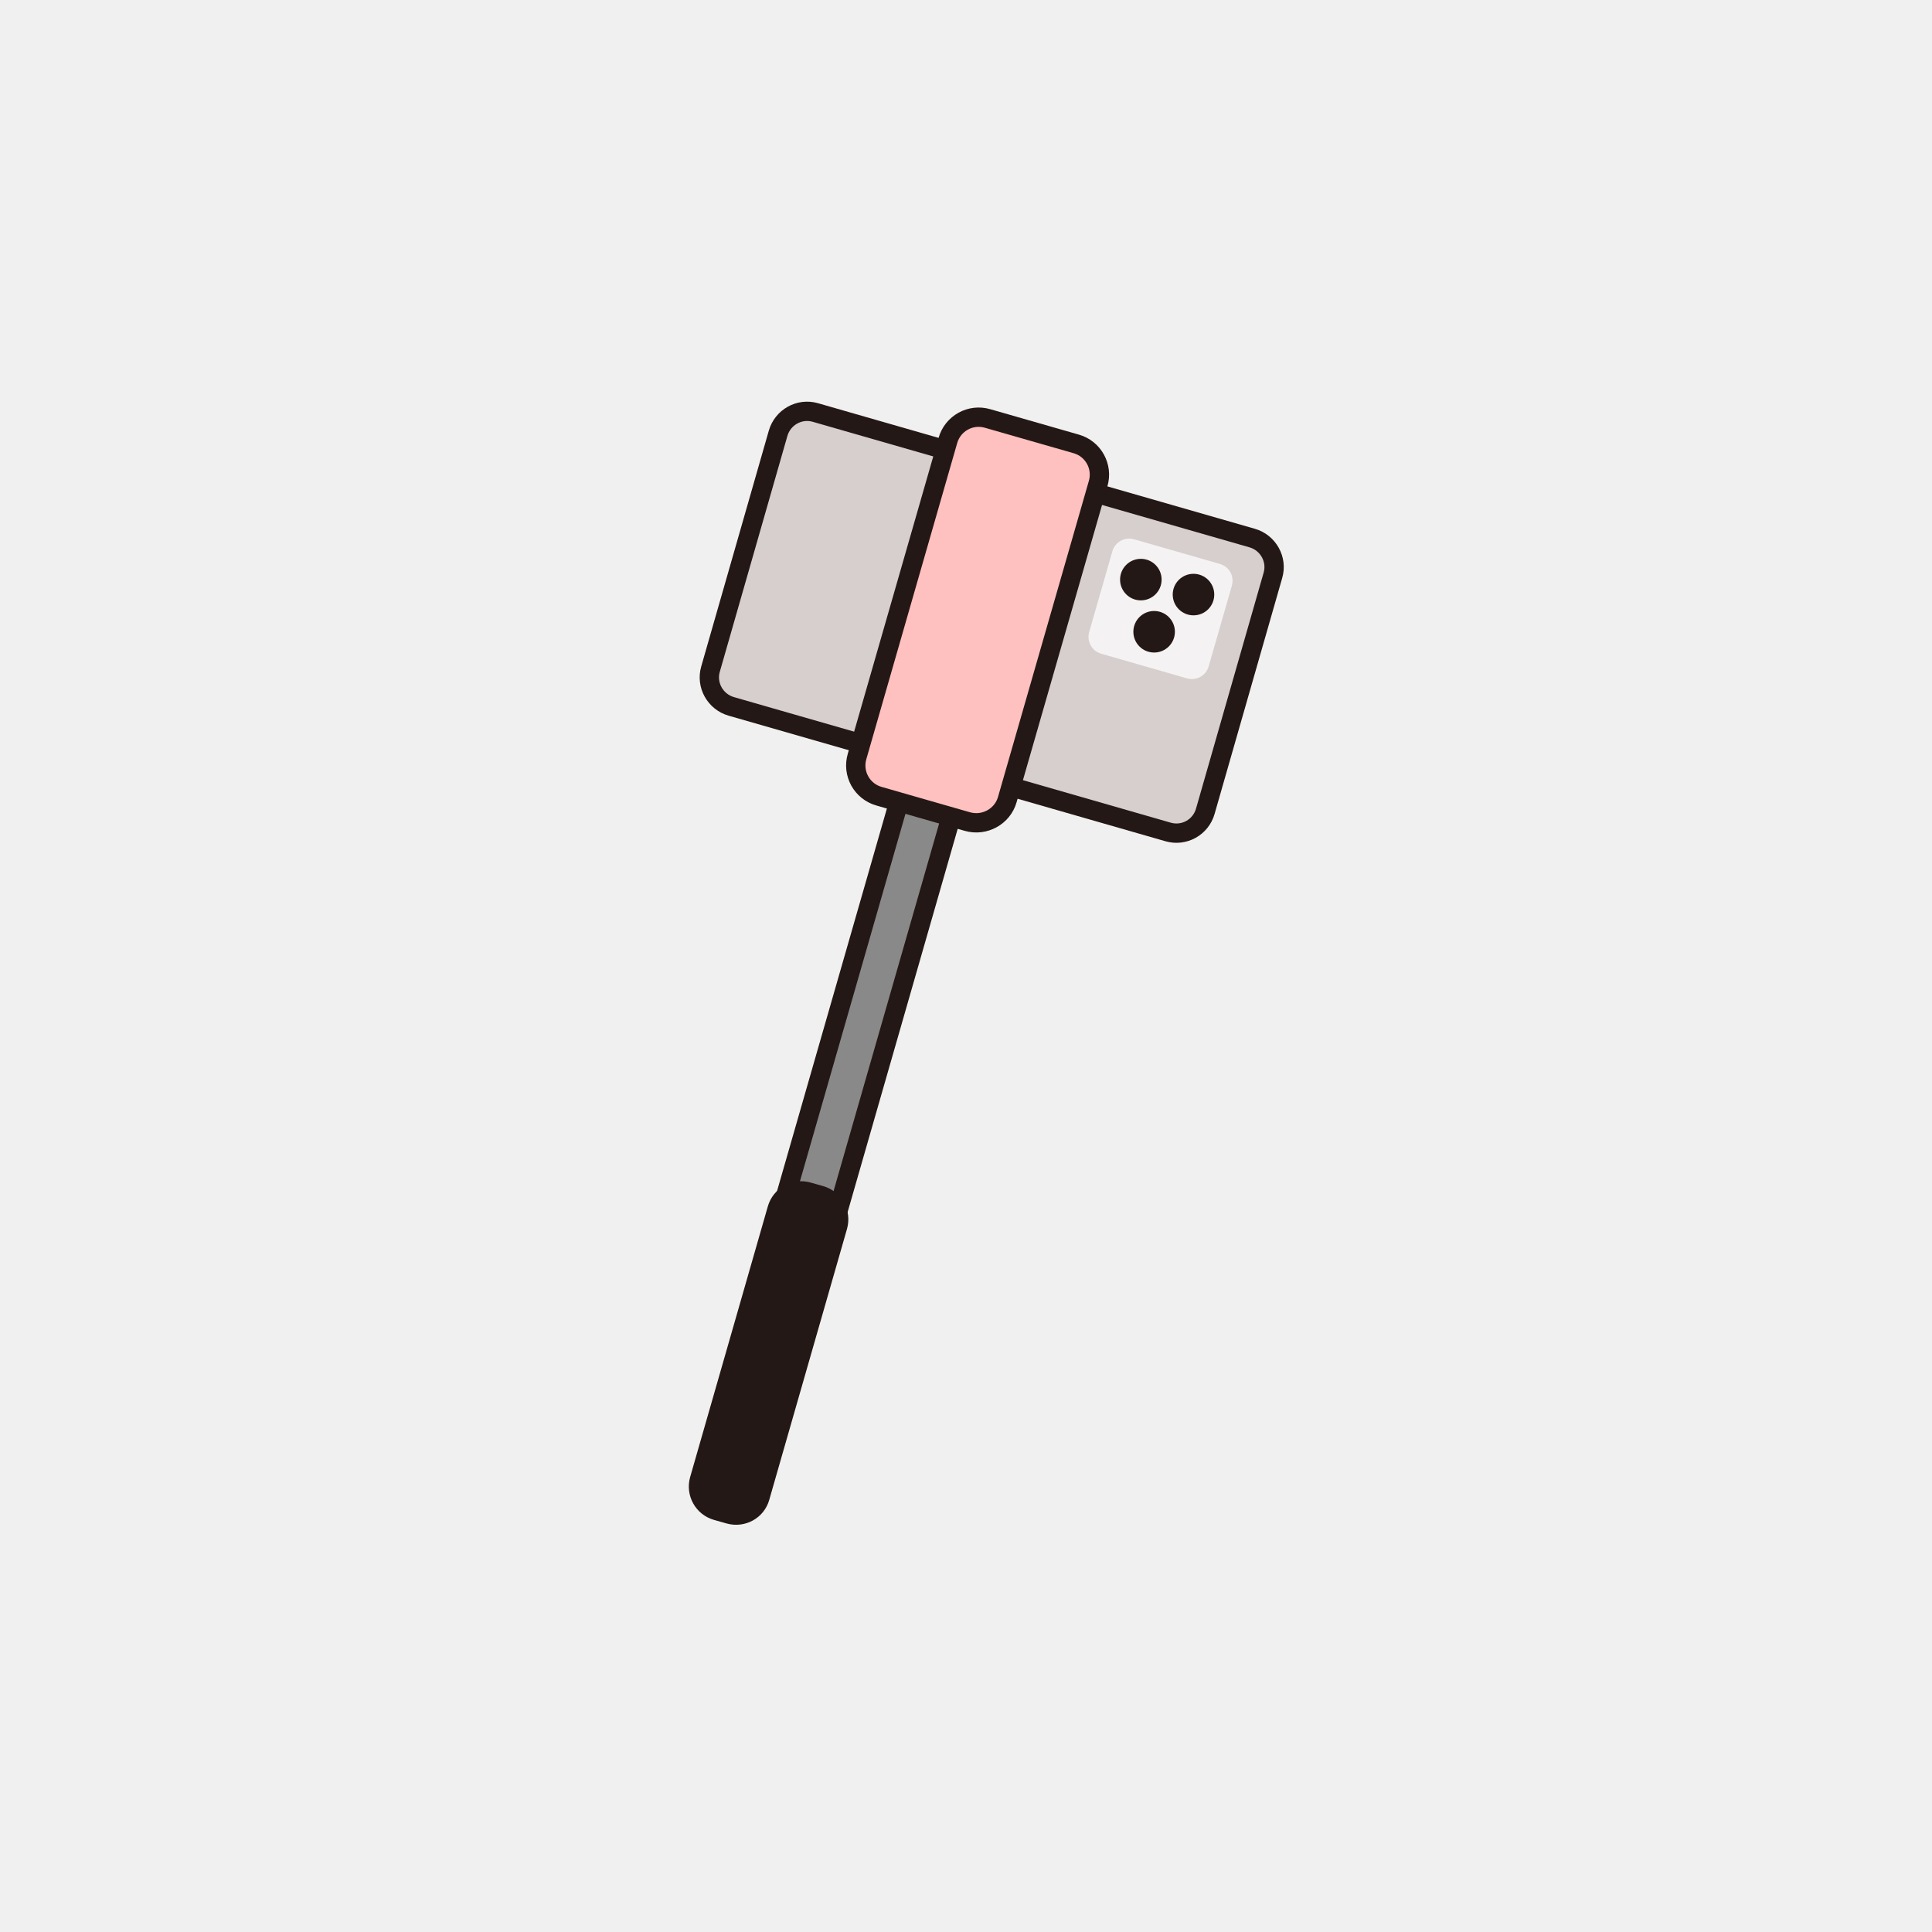
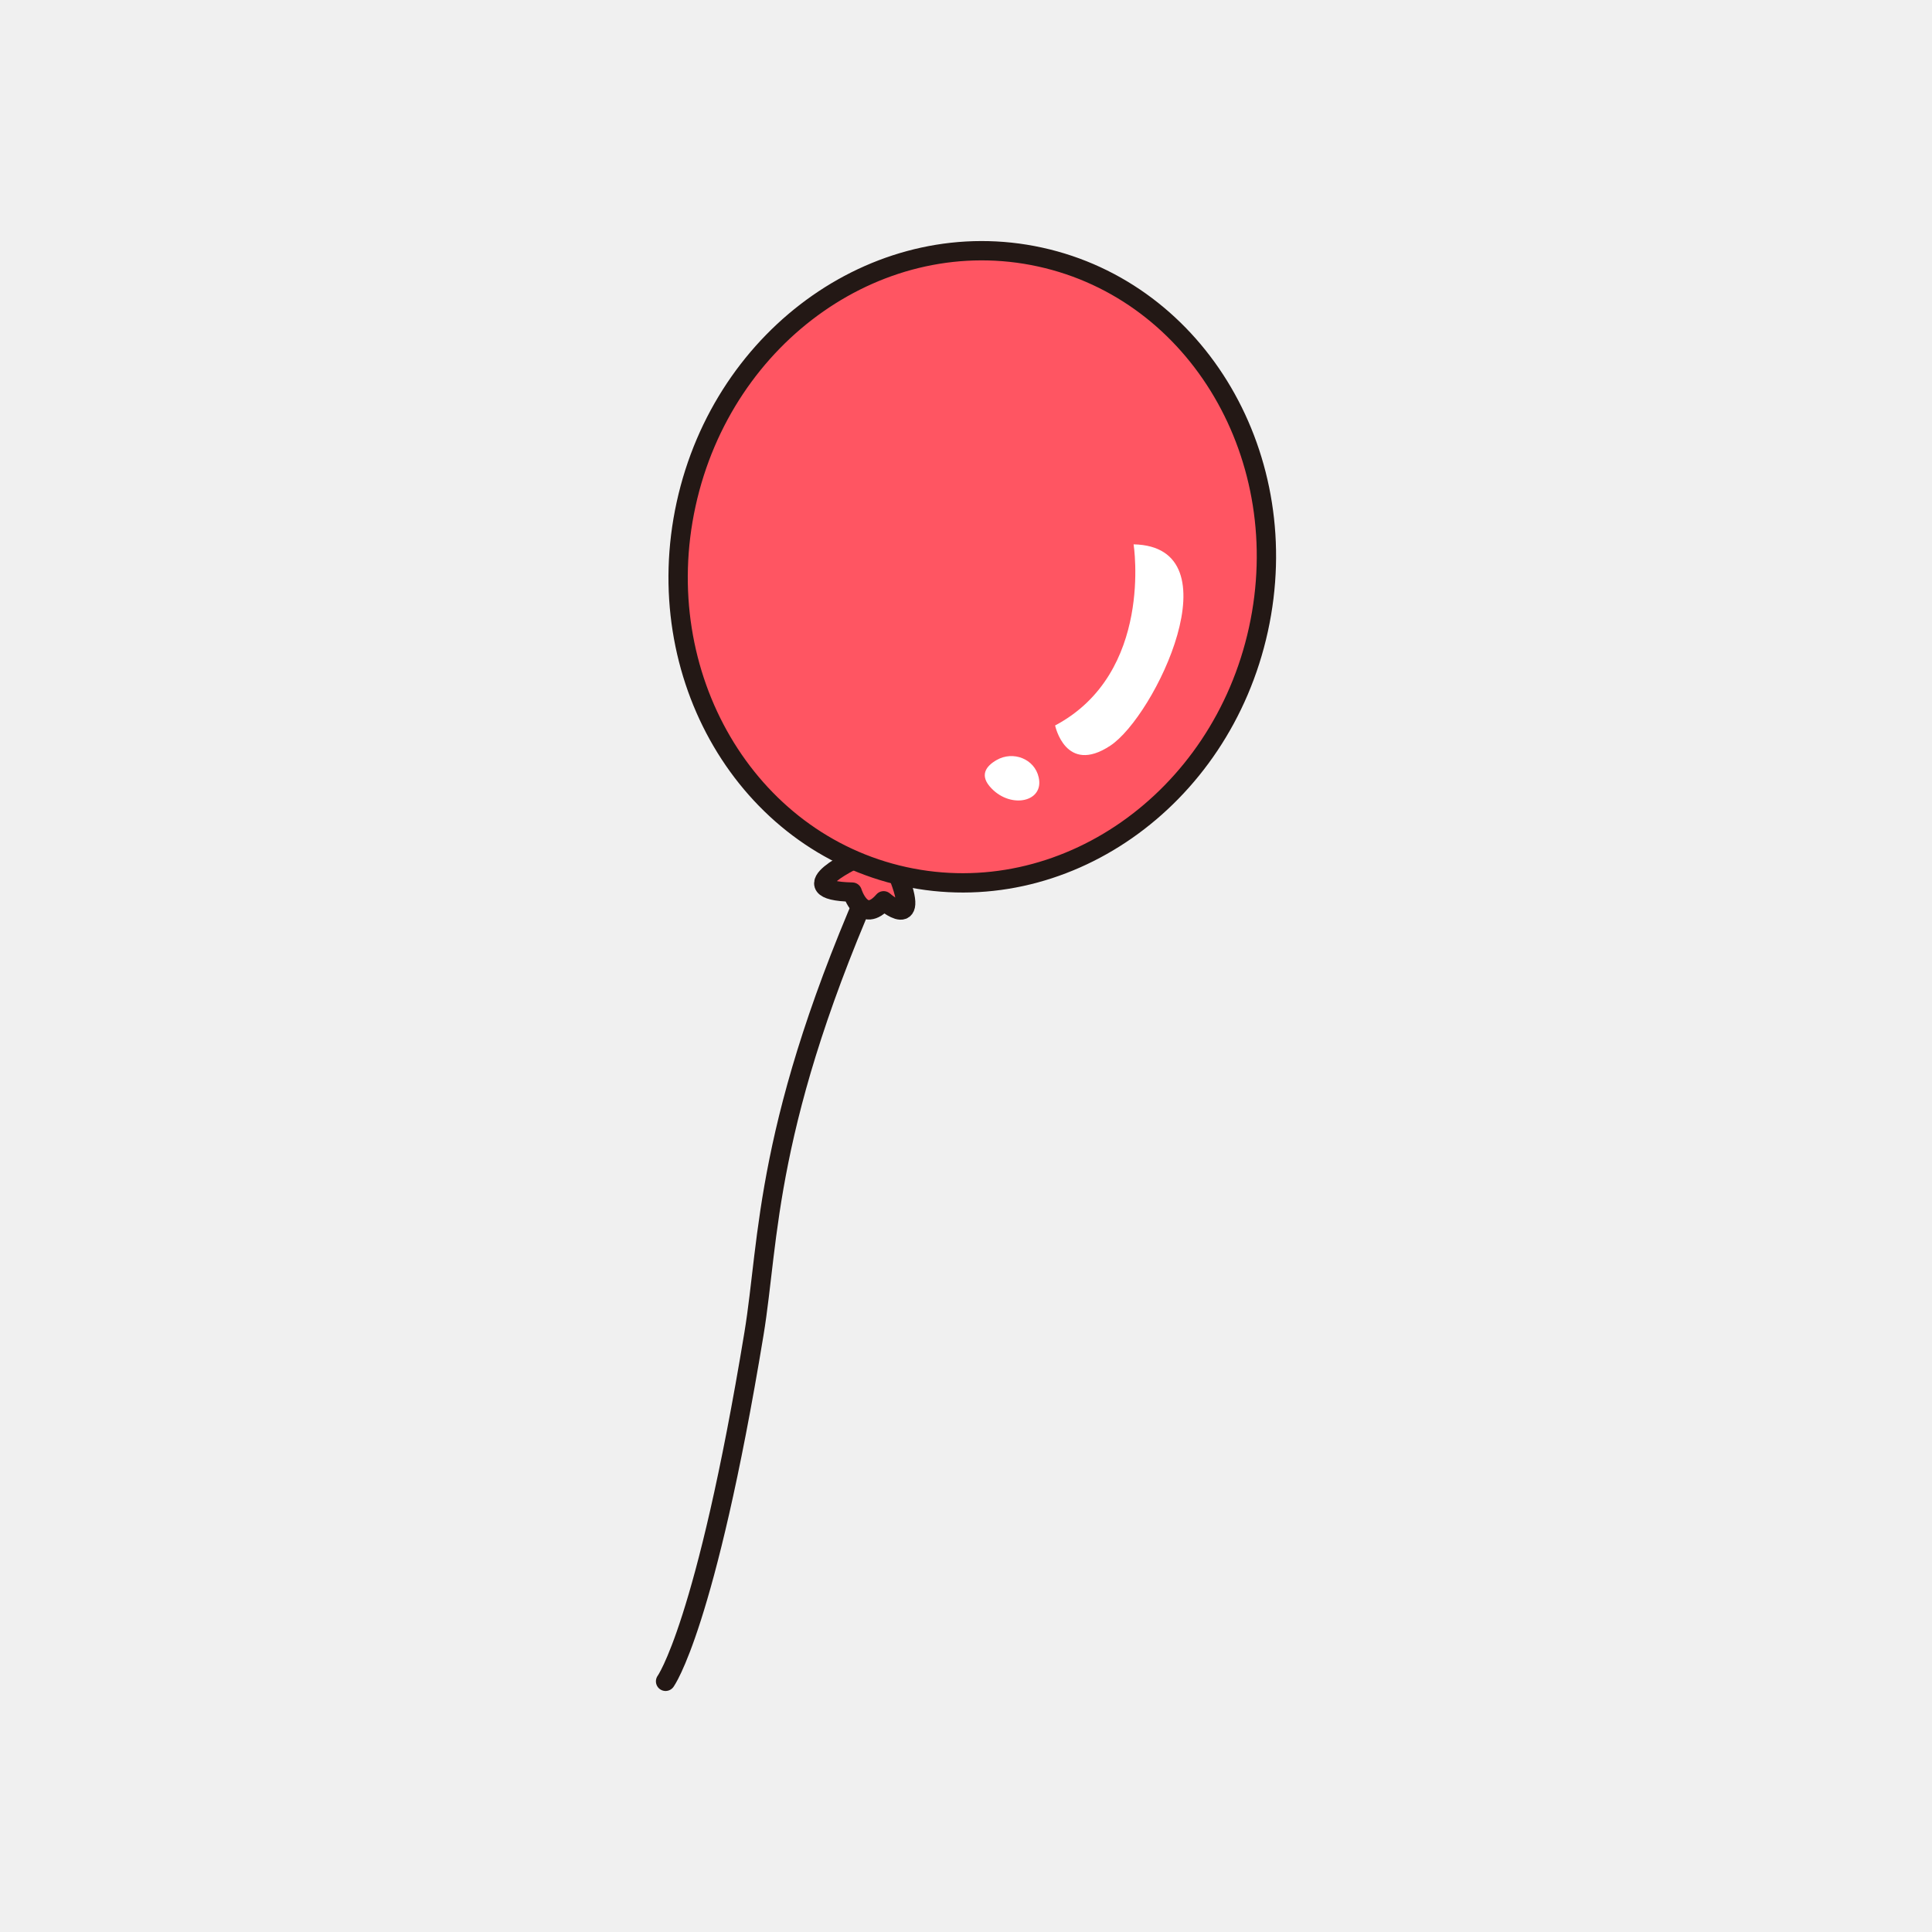
<svg xmlns="http://www.w3.org/2000/svg" version="1.1" id="레이어_1" x="0px" y="0px" viewBox="0 0 800 800" style="enable-background:new 0 0 800 800;" xml:space="preserve">
  <style type="text/css">
- 	.st0{fill:#D6CFCE;stroke:#231815;stroke-width:8;stroke-linecap:round;stroke-linejoin:round;stroke-miterlimit:10;}
- 	.st1{fill:#F4F2F2;}
- 	.st2{fill:#231815;}
- 	.st3{fill:#898989;stroke:#231815;stroke-width:8;stroke-linecap:round;stroke-linejoin:round;stroke-miterlimit:10;}
- 	.st4{fill:#231815;stroke:#231815;stroke-width:8;stroke-linecap:round;stroke-linejoin:round;stroke-miterlimit:10;}
- 	.st5{fill:#FFC0C0;stroke:#231815;stroke-width:8;stroke-linecap:round;stroke-linejoin:round;stroke-miterlimit:10;}
+ 	.st0{fill:none;stroke:#231815;stroke-width:8;stroke-linecap:round;stroke-linejoin:round;stroke-miterlimit:10;}
+ 	.st1{fill:#FF5562;stroke:#231815;stroke-width:8;stroke-linecap:round;stroke-linejoin:round;stroke-miterlimit:10;}
+ 	.st2{fill:#FF5562;stroke:#231815;stroke-width:8;stroke-linecap:round;stroke-linejoin:round;stroke-miterlimit:10;}
+ 	.st3{fill:#FFFFFF;}
</style>
-   <g id="셀카봉">
-     <g>
-       <path class="st0" d="M483.7,344.5l-180.9-52c-6.6-1.9-10.5-8.8-8.6-15.4l28-97.7c1.9-6.6,8.8-10.5,15.4-8.6l180.9,52    c6.6,1.9,10.5,8.8,8.6,15.4l-28,97.7C497.2,342.6,490.3,346.4,483.7,344.5z" />
-       <path class="st1" d="M491.5,280.9L456,270.7c-3.9-1.1-6.1-5.1-5-9l9.6-33.4c1.1-3.9,5.1-6.1,9-5l35.5,10.2c3.9,1.1,6.1,5.1,5,9    l-9.6,33.4C499.4,279.8,495.4,282,491.5,280.9z" />
-       <circle class="st2" cx="472.4" cy="240" r="8.6" />
-       <circle class="st2" cx="494.2" cy="246.2" r="8.6" />
-       <circle class="st2" cx="477.9" cy="261.6" r="8.6" />
-     </g>
-     <rect x="342.5" y="315.8" transform="matrix(0.9611 0.276 -0.276 0.9611 134.3853 -80.6519)" class="st3" width="22.5" height="242.5" />
-     <path class="st4" d="M302,627l-5.3-1.5c-5.5-1.6-8.6-7.3-7.1-12.7l32.2-112.2c1.6-5.5,7.3-8.6,12.7-7.1l5.3,1.5   c5.5,1.6,8.6,7.3,7.1,12.7l-32.2,112.2C313.2,625.4,307.5,628.5,302,627z" />
-     <path class="st5" d="M400.6,340.2l-36.6-10.5c-7.1-2-11.2-9.4-9.1-16.5l37.6-130.8c2-7.1,9.4-11.2,16.5-9.1l36.6,10.5   c7.1,2,11.2,9.4,9.1,16.5l-37.6,130.8C415.1,338.1,407.7,342.2,400.6,340.2z" />
-   </g>
+   <path class="st0" d="M275.6,696.2c0,0,16.6-22.6,36.6-143.9c6.5-39.4,4-87.5,51-192.4" />
+   <path class="st1" d="M356.1,354.7c0,0-31.5,14.1-3.2,14.7c0,0,4.2,13.8,13,3.6c0,0,16.9,14.8,4.7-13.8L356.1,354.7z" />
+   <ellipse transform="matrix(0.2141 -0.9768 0.9768 0.2141 87.1466 577.7078)" class="st2" cx="402.6" cy="234.7" rx="131.3" ry="121.3" />
+   <path class="st3" d="M469.4,225.4c0,0,8.4,53.3-32.5,75c0,0,4.3,20.6,22.8,8.4C478.2,296.7,512.1,226.3,469.4,225.4z" />
+   <path class="st3" d="M430.1,321.9c-1.7-7.7-10.6-11.1-17.4-7.2c-4.4,2.5-7.4,6.4-2.1,11.8C418.8,335,432.4,332,430.1,321.9z" />
</svg>
